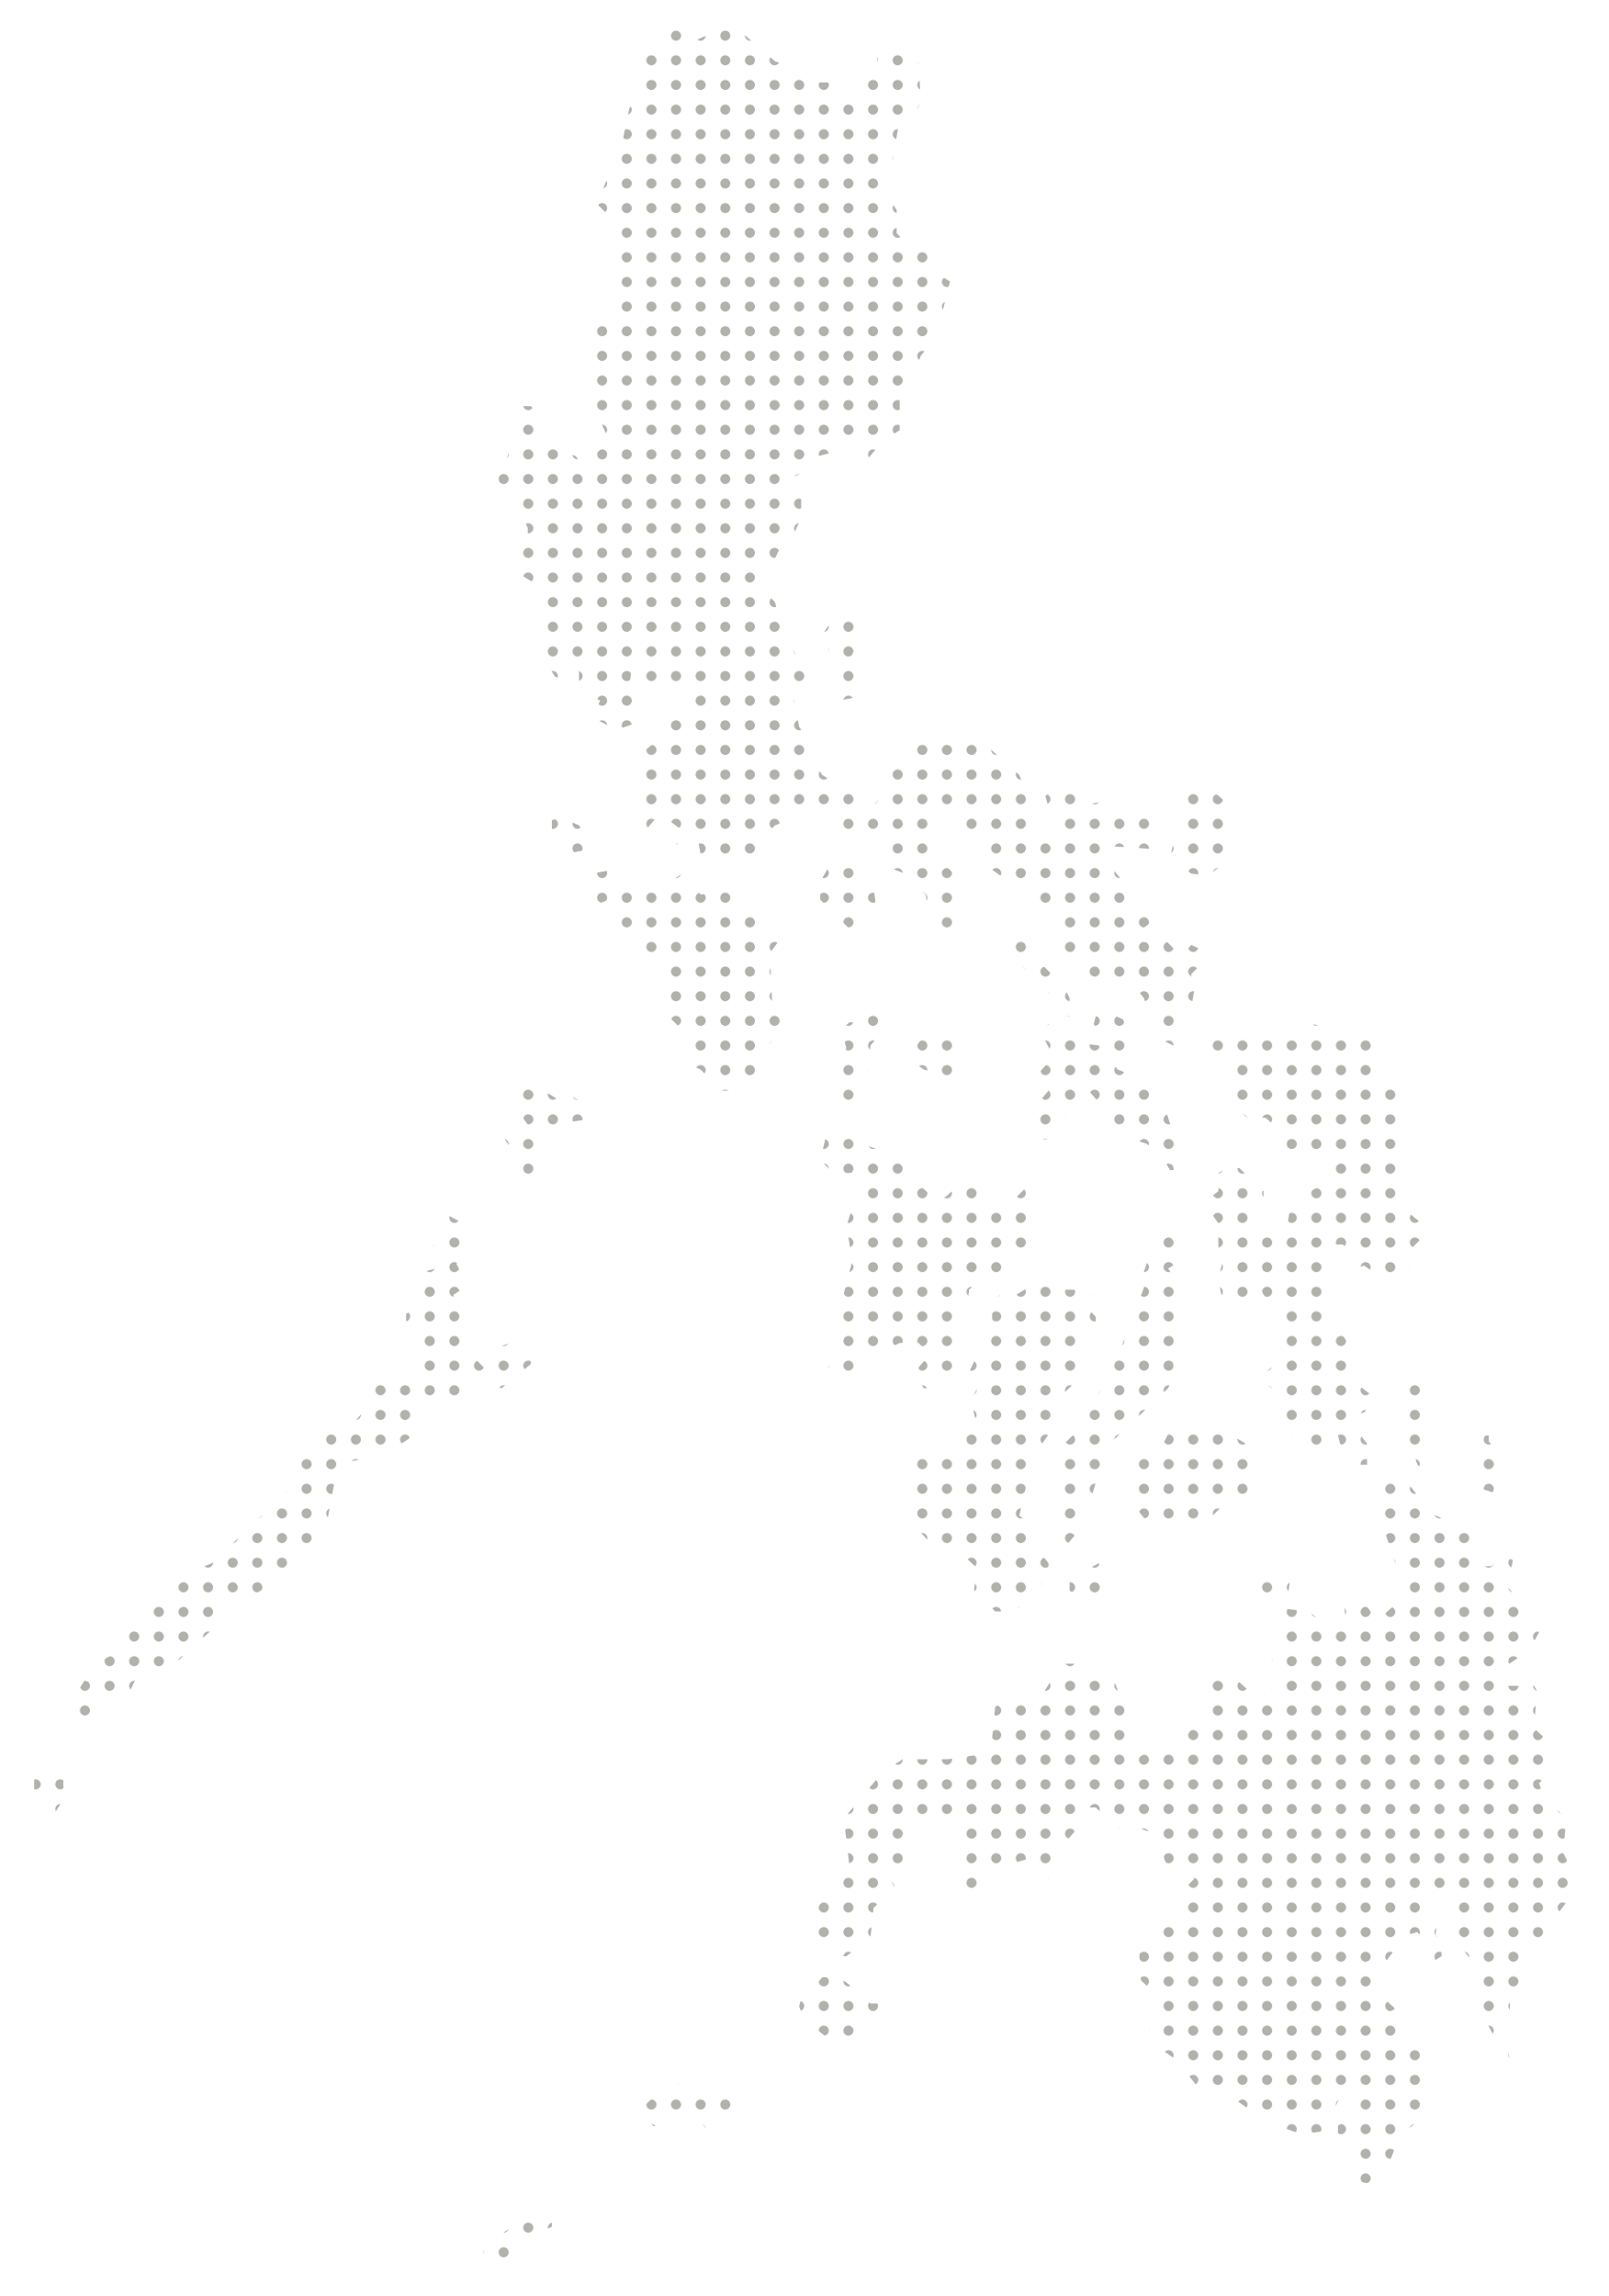
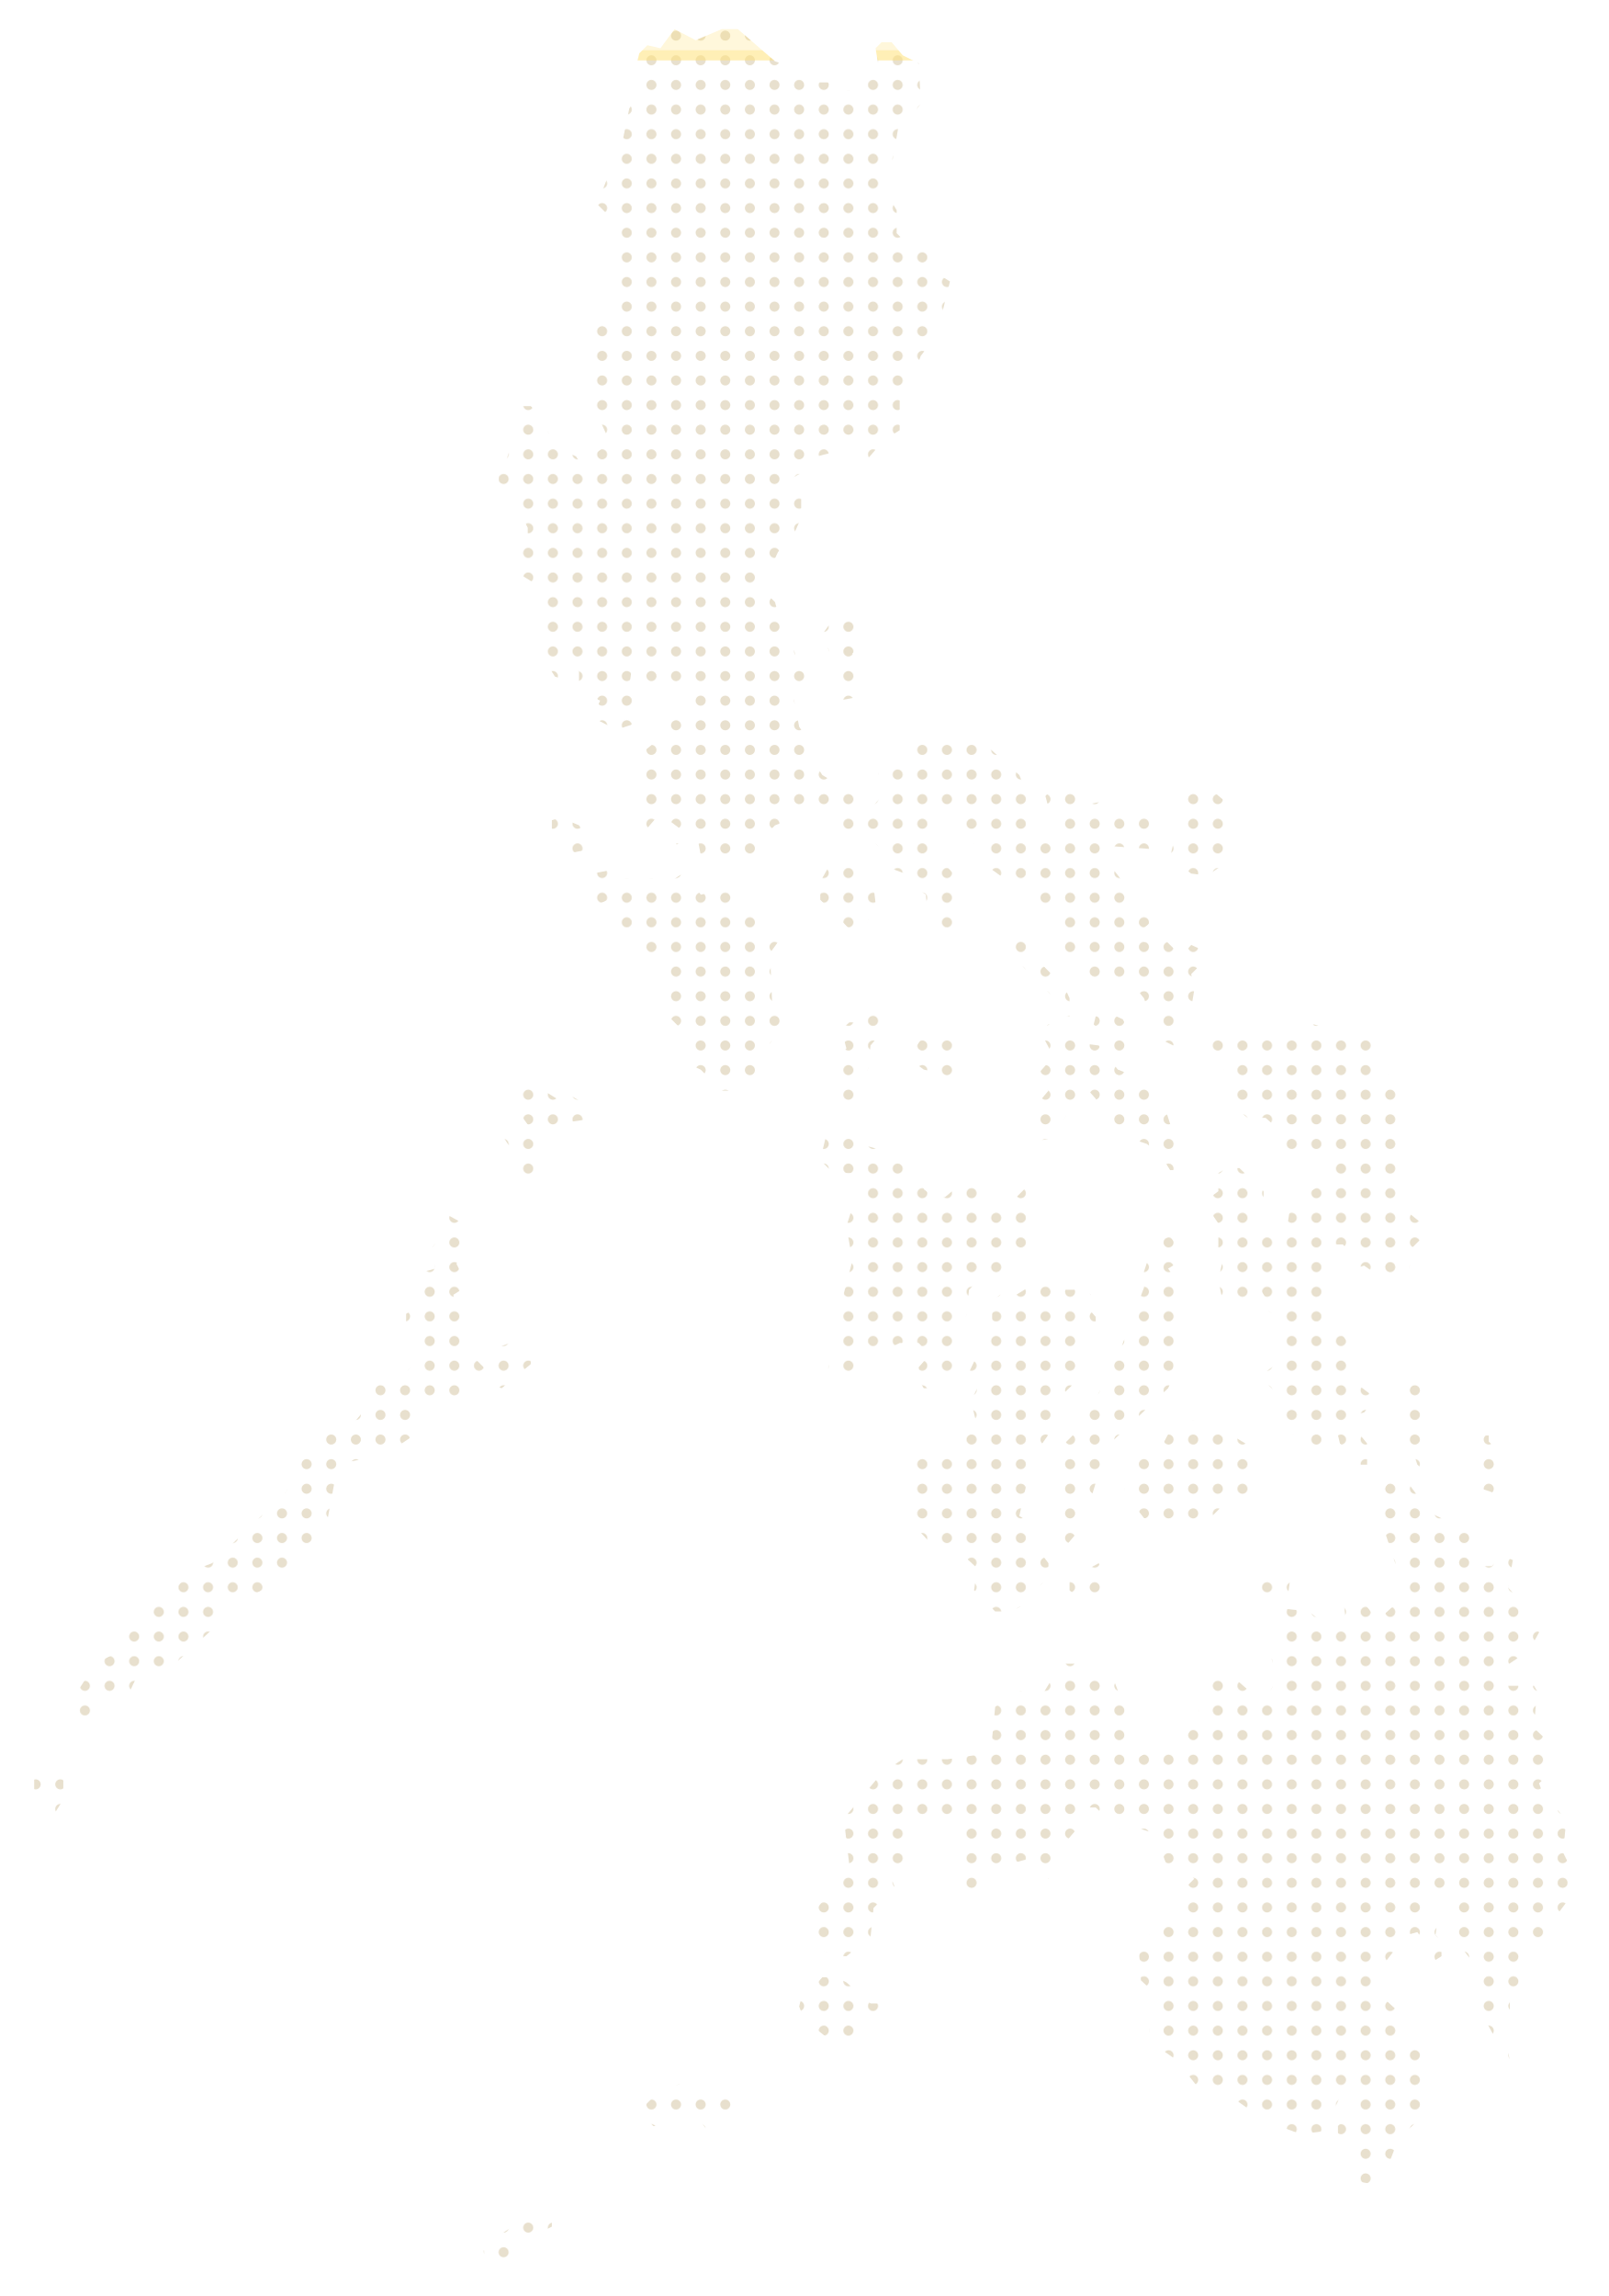
<svg xmlns="http://www.w3.org/2000/svg" viewBox="0 0 160 228.4" role="img" aria-label="Dot-matrix silhouette of the Philippine archipelago">
  <defs>
-     <pattern id="gridDots" width="2.45" height="2.45" patternUnits="userSpaceOnUse">
-       <circle cx="1.1" cy="1.1" r="0.50" fill="#92958B" opacity="0.72" />
+     <style>
+     .pixel {
+       fill: #E6DDC9;
+       opacity: 0.9;
+       animation: dotFlicker 5s ease-in-out infinite;
+     }
+ 
+     .f1 { animation-duration: 3.8s; animation-delay: -1.4s; }
+     .f2 { animation-duration: 5.2s; animation-delay: -3.1s; }
+     .f3 { animation-duration: 4.4s; animation-delay: -0.8s; }
+     .f4 { animation-duration: 6.1s; animation-delay: -4.2s; }
+ 
+     @keyframes dotFlicker {
+       0%, 100% { opacity: 0.9; }
+       45% { opacity: 0.55; }
+       75% { opacity: 1; }
+     }
+ 
+     @media (prefers-reduced-motion: reduce) {
+       .pixel {
+         animation: none;
+       }
+     }
+ 
+     .scan-line {
+       animation: scanMove 7s linear infinite;
+       opacity: 0.55;
+     }
+ 
+     @keyframes scanMove {
+       0% {
+         transform: translateY(-10px);
+         opacity: 0;
+       }
+ 
+       10% {
+         opacity: 0.9;
+       }
+ 
+       90% {
+         opacity: 0.9;
+       }
+ 
+       100% {
+         transform: translateY(240px);
+         opacity: 0.9;
+       }
+     }
+ 
+     @media (prefers-reduced-motion: reduce) {
+       .scan-line {
+         animation: none;
+         opacity: 0;
+       }
+     }
+ 
+   </style>
+     <pattern id="gridDots" width="9.8" height="9.8" patternUnits="userSpaceOnUse">
+       <circle class="pixel f1" cx="1.1" cy="1.1" r="0.5" />
+       <circle class="pixel f3" cx="3.55" cy="1.1" r="0.5" />
+       <circle class="pixel f2" cx="6" cy="1.1" r="0.5" />
+       <circle class="pixel f4" cx="8.45" cy="1.1" r="0.5" />
+       <circle class="pixel f4" cx="1.1" cy="3.55" r="0.5" />
+       <circle class="pixel f2" cx="3.55" cy="3.55" r="0.5" />
+       <circle class="pixel f1" cx="6" cy="3.55" r="0.5" />
+       <circle class="pixel f3" cx="8.45" cy="3.55" r="0.5" />
+       <circle class="pixel f3" cx="1.1" cy="6" r="0.5" />
+       <circle class="pixel f1" cx="3.55" cy="6" r="0.5" />
+       <circle class="pixel f4" cx="6" cy="6" r="0.5" />
+       <circle class="pixel f2" cx="8.45" cy="6" r="0.5" />
+       <circle class="pixel f2" cx="1.1" cy="8.45" r="0.5" />
+       <circle class="pixel f4" cx="3.55" cy="8.45" r="0.5" />
+       <circle class="pixel f3" cx="6" cy="8.45" r="0.5" />
+       <circle class="pixel f1" cx="8.45" cy="8.45" r="0.5" />
    </pattern>
    <clipPath id="islands">
      <path d="M67.1,2.9 L65.7,4.8 L64.4,4.5 L63.6,5.3 L63.4,6.1 L64.4,7.9 L62.6,10.8 L62.0,13.7 L59.4,20.3 L61.3,22.2 L60.7,24.0 L61.3,30.6 L60.7,31.4 L59.1,32.2 L59.1,34.9 L58.6,35.6 L58.9,40.1 L60.5,43.6 L59.9,44.6 L57.8,46.2 L57.3,45.4 L56.2,44.9 L56.5,44.1 L56.0,43.6 L54.9,43.6 L54.4,42.8 L53.6,42.8 L53.1,42.2 L53.3,40.9 L52.8,40.4 L51.2,40.4 L50.7,40.9 L51.0,43.8 L50.4,45.7 L49.6,46.7 L49.6,48.3 L52.0,48.6 L52.0,51.5 L52.5,52.5 L52.5,53.9 L51.7,55.4 L52.0,57.3 L53.3,58.1 L54.1,59.4 L54.1,63.9 L54.7,66.5 L55.2,67.3 L56.0,67.6 L57.0,66.3 L57.6,66.8 L57.6,68.6 L59.7,69.7 L59.1,71.0 L59.4,71.6 L61.3,72.6 L62.8,72.1 L63.6,71.0 L63.6,70.0 L62.6,68.4 L62.8,66.8 L63.6,66.8 L64.7,67.9 L66.8,67.6 L68.4,69.2 L68.4,70.8 L66.8,71.8 L65.7,73.4 L63.1,75.5 L63.1,82.6 L64.2,82.6 L65.5,81.1 L66.3,80.8 L66.8,81.8 L67.6,82.4 L67.1,83.2 L67.3,84.0 L69.4,83.4 L69.7,85.0 L70.2,85.5 L72.1,85.3 L73.1,86.1 L74.2,86.1 L76.6,84.0 L76.6,82.6 L77.1,82.1 L78.4,81.6 L79.2,80.3 L80.5,80.0 L81.8,80.5 L83.2,82.1 L86.6,83.4 L87.4,84.2 L87.9,86.1 L90.0,86.9 L90.6,87.9 L92.1,89.0 L92.4,92.1 L93.7,92.9 L95.3,92.9 L96.1,92.1 L95.3,87.4 L92.9,84.8 L93.2,81.1 L93.7,80.5 L94.5,80.5 L95.0,81.3 L94.8,82.6 L97.4,84.2 L97.7,85.8 L99.5,87.1 L101.7,87.7 L104.8,91.6 L104.8,95.0 L106.1,95.8 L106.9,95.3 L108.3,96.9 L110.1,98.0 L112.5,97.7 L113.8,99.3 L115.1,103.2 L116.7,104.0 L118.0,103.0 L118.0,101.1 L118.5,100.3 L118.8,98.5 L118.5,96.9 L119.6,95.8 L119.6,94.5 L118.5,94.0 L117.8,94.8 L117.2,94.8 L115.9,93.5 L113.8,93.7 L113.3,92.7 L114.3,91.9 L114.3,91.4 L112.2,89.2 L111.7,87.7 L109.8,85.3 L110.9,84.2 L115.1,84.5 L115.9,83.7 L115.6,82.4 L113.0,80.3 L111.2,80.5 L109.8,79.7 L108.3,80.0 L107.5,78.7 L105.9,77.6 L105.1,77.9 L104.0,79.2 L104.3,80.3 L105.3,81.6 L105.1,82.4 L104.0,83.2 L103.0,83.2 L102.2,82.4 L102.7,80.3 L101.4,77.1 L98.5,74.5 L95.0,73.4 L91.4,73.9 L90.0,76.6 L88.7,75.5 L87.4,76.6 L87.4,77.1 L87.9,77.6 L89.0,77.6 L89.5,78.4 L88.7,79.2 L87.7,79.2 L86.6,80.5 L85.8,80.3 L84.5,78.7 L81.8,77.1 L81.1,76.0 L80.8,74.2 L79.5,72.3 L78.9,69.2 L80.8,67.9 L80.8,67.1 L79.2,65.5 L78.4,62.3 L77.6,61.8 L77.1,59.9 L75.5,58.3 L75.5,57.3 L76.8,56.2 L77.4,54.9 L78.9,53.3 L79.7,51.5 L79.7,49.6 L78.7,48.8 L78.9,47.5 L80.3,46.7 L81.3,45.4 L83.2,44.9 L84.8,43.6 L86.1,43.8 L85.3,45.1 L86.1,45.9 L87.9,43.8 L89.5,42.8 L89.5,38.5 L90.8,37.5 L91.6,35.4 L93.2,33.3 L94.5,28.0 L92.4,26.7 L92.7,25.3 L92.1,24.8 L90.6,24.6 L89.2,23.2 L89.2,20.9 L88.2,19.3 L89.5,11.9 L90.0,11.4 L90.8,11.4 L91.6,10.3 L91.4,6.3 L89.8,5.5 L88.7,4.2 L87.7,4.2 L87.1,4.8 L87.4,6.6 L86.6,7.9 L85.3,9.0 L84.0,9.0 L82.6,8.2 L81.3,8.2 L80.0,7.1 L77.1,6.1 L73.4,2.9 L71.8,2.9 L69.2,4.0Z" />
      <path d="M150.5,155.2 L149.4,154.7 L148.4,155.8 L147.3,155.8 L147.3,152.3 L146.0,152.3 L142.3,150.5 L139.9,147.3 L138.3,147.3 L137.3,148.6 L137.3,151.0 L138.9,155.8 L138.9,159.5 L137.8,160.5 L136.5,160.5 L134.9,158.4 L134.1,158.4 L133.6,158.9 L133.9,161.3 L132.8,162.4 L130.2,160.3 L127.5,160.0 L127.0,161.6 L127.8,163.4 L126.5,165.0 L127.0,167.1 L125.9,169.0 L125.4,169.2 L123.0,167.1 L120.7,167.1 L119.6,167.9 L119.1,171.1 L117.5,173.5 L115.4,173.5 L113.0,175.0 L112.2,174.3 L112.7,172.7 L112.5,170.0 L111.4,168.7 L110.6,166.6 L108.8,166.1 L107.7,166.9 L106.9,165.5 L105.6,165.5 L103.8,168.4 L101.1,168.2 L99.0,169.8 L98.7,172.9 L97.7,174.5 L94.3,175.0 L89.8,175.0 L87.7,176.4 L84.2,180.6 L84.0,181.4 L84.5,185.6 L81.3,189.8 L81.1,192.7 L81.6,193.8 L82.9,194.6 L84.2,194.6 L86.6,192.7 L86.9,189.8 L89.0,187.7 L88.4,186.1 L90.6,184.8 L90.3,183.0 L91.6,181.4 L93.7,180.6 L95.3,180.6 L96.1,181.1 L95.3,183.0 L95.3,184.6 L95.8,185.6 L95.0,186.4 L95.0,187.5 L95.6,188.3 L96.4,188.5 L98.0,188.0 L98.2,186.4 L99.5,186.1 L100.3,184.8 L100.9,185.3 L102.7,184.8 L104.3,186.9 L105.9,186.7 L105.9,185.6 L105.1,184.3 L106.9,182.2 L106.7,180.6 L107.5,179.8 L109.0,179.8 L111.2,181.9 L112.7,181.7 L114.3,182.2 L115.1,183.0 L116.2,185.9 L116.7,186.4 L118.3,186.4 L118.8,186.9 L118.0,187.7 L117.2,190.1 L115.1,191.2 L113.3,194.1 L113.5,197.0 L115.1,198.5 L114.3,201.2 L114.3,203.0 L117.0,204.9 L119.3,207.8 L122.8,208.8 L125.9,211.0 L129.4,212.3 L131.7,212.0 L133.3,208.6 L134.1,208.3 L134.7,208.8 L134.7,209.6 L133.1,211.5 L133.1,213.1 L134.9,214.7 L134.9,217.0 L136.8,217.3 L137.8,216.2 L139.1,212.8 L141.3,210.7 L141.8,209.6 L141.5,204.4 L139.7,202.5 L139.1,200.1 L136.8,198.0 L137.0,196.2 L139.9,192.5 L141.0,192.2 L141.8,193.3 L141.8,194.3 L142.6,195.1 L143.4,194.6 L143.4,193.0 L142.8,192.5 L143.1,190.4 L141.8,189.6 L141.8,188.8 L142.6,188.0 L143.4,188.3 L145.2,193.5 L147.3,196.2 L147.3,200.1 L148.6,202.5 L148.9,205.9 L149.7,205.9 L150.2,205.1 L149.7,202.0 L150.2,201.2 L150.2,198.0 L152.1,196.7 L152.3,195.6 L151.8,195.1 L151.8,194.3 L154.2,192.7 L154.2,191.4 L156.0,189.0 L156.0,185.3 L155.5,184.3 L155.8,181.1 L155.0,180.1 L153.9,179.8 L152.9,178.7 L153.4,178.2 L153.1,177.4 L154.5,176.1 L154.5,173.7 L152.6,171.9 L152.9,168.2 L152.6,167.7 L149.2,167.7 L148.6,167.1 L149.7,165.8 L152.1,164.2 L153.1,162.4 L152.6,160.8 L150.0,157.9Z" />
      <path d="M121.2,102.2 L120.4,103.2 L120.4,104.0 L121.7,105.9 L121.7,108.0 L122.8,110.1 L124.1,111.2 L125.9,111.2 L126.7,111.9 L127.3,113.5 L129.6,115.6 L131.5,115.6 L132.0,116.2 L131.2,117.2 L131.2,118.0 L129.4,119.1 L128.3,120.4 L128.1,121.7 L126.5,122.8 L125.1,122.8 L124.4,121.5 L125.7,120.1 L125.7,118.5 L123.3,116.2 L122.0,116.2 L121.2,116.7 L121.2,118.5 L120.4,119.1 L120.1,120.1 L121.2,121.7 L121.2,124.1 L121.7,125.1 L121.2,127.3 L121.5,128.8 L122.5,129.9 L123.8,129.9 L124.6,128.6 L125.4,128.3 L125.9,129.1 L125.9,130.2 L127.3,131.2 L127.0,132.5 L127.5,134.4 L127.3,135.4 L125.9,136.5 L126.2,137.8 L127.3,138.9 L127.0,141.8 L128.1,142.6 L129.6,142.8 L130.7,144.4 L132.0,144.7 L132.5,144.2 L132.5,143.1 L131.5,141.8 L131.7,138.9 L132.3,139.4 L133.3,143.6 L134.4,144.4 L135.2,145.7 L136.0,145.7 L136.0,143.6 L133.9,141.0 L135.7,140.5 L136.2,139.9 L136.2,138.6 L134.1,137.0 L134.4,135.7 L133.9,133.3 L131.5,129.9 L132.5,128.6 L132.8,127.3 L132.3,126.2 L132.3,124.4 L132.8,123.8 L133.6,123.8 L134.1,124.4 L134.1,125.7 L134.7,126.2 L135.7,125.9 L137.3,127.0 L139.4,127.3 L140.2,126.2 L140.5,124.1 L141.8,122.8 L141.8,122.0 L140.2,120.7 L139.1,118.5 L139.7,114.3 L138.6,113.0 L139.7,111.9 L139.7,110.9 L139.1,110.1 L139.9,108.8 L138.6,107.2 L136.8,106.4 L136.8,105.9 L137.6,105.1 L136.5,103.5 L134.7,102.2 L132.3,102.4 L130.7,101.9 L128.1,103.2 L123.8,103.0 L122.5,102.2Z" />
      <path d="M45.7,121.5 L44.6,120.9 L43.8,121.5 L43.6,123.3 L43.0,124.1 L43.3,126.2 L42.2,126.5 L42.0,127.3 L42.2,130.2 L41.2,130.2 L40.4,130.7 L40.4,132.0 L42.0,133.3 L41.7,135.2 L39.6,137.3 L39.1,137.0 L39.1,136.5 L38.0,136.5 L37.2,138.1 L36.2,138.6 L35.9,140.7 L35.4,141.3 L33.5,141.3 L31.4,143.4 L29.6,146.0 L28.5,148.4 L21.1,155.5 L19.0,156.3 L16.1,159.5 L15.0,159.5 L14.3,160.0 L11.4,164.5 L9.5,165.5 L7.1,169.2 L7.1,171.1 L8.7,171.1 L11.1,169.2 L12.7,168.7 L13.7,166.6 L15.8,166.6 L17.4,165.5 L21.1,162.1 L23.2,158.7 L25.1,158.7 L27.5,157.4 L30.9,153.7 L31.4,152.3 L32.5,151.6 L33.3,147.3 L34.3,145.5 L38.3,144.7 L40.7,143.1 L41.2,142.3 L41.5,140.5 L42.8,139.1 L45.7,139.1 L48.3,136.2 L49.1,137.8 L49.9,138.1 L52.8,135.7 L52.8,134.7 L50.7,133.6 L49.9,133.9 L48.3,136.2 L47.3,135.2 L47.3,134.1 L46.2,133.1 L46.2,131.0 L45.4,130.4 L45.1,128.8 L45.9,128.3 L45.9,126.7 L45.4,125.7 L46.7,124.6 L46.7,122.5Z" />
      <path d="M108.0,128.3 L105.1,128.3 L103.2,127.5 L101.1,128.8 L99.5,128.8 L98.7,129.4 L98.7,131.7 L96.4,136.5 L97.2,138.1 L96.6,139.4 L97.2,141.8 L94.5,144.4 L92.9,143.9 L91.9,144.2 L90.0,147.1 L90.8,151.6 L93.2,154.2 L95.0,154.7 L95.6,154.5 L97.2,156.0 L96.9,158.2 L99.0,160.3 L100.6,160.3 L101.7,159.7 L104.3,156.8 L104.3,155.5 L102.7,153.4 L102.2,151.3 L101.4,150.8 L102.2,147.3 L102.2,145.7 L104.8,142.0 L105.3,139.1 L107.7,136.8 L107.5,133.9 L109.0,131.7 L109.0,131.0 L108.3,130.2 L108.5,128.8Z" />
      <path d="M82.9,112.7 L82.1,113.3 L81.6,115.4 L82.9,116.7 L85.0,116.7 L85.3,118.5 L84.2,122.0 L84.8,125.4 L83.7,129.6 L82.6,131.7 L82.9,134.7 L82.4,136.0 L82.4,137.6 L83.4,138.1 L87.1,134.7 L89.5,133.6 L91.4,133.6 L92.1,134.4 L92.1,135.2 L91.4,136.0 L91.4,137.3 L91.9,138.1 L92.9,138.1 L94.3,137.3 L95.8,134.4 L95.8,133.6 L94.5,132.3 L94.5,131.7 L96.1,131.0 L96.4,128.3 L96.9,127.8 L99.3,127.3 L101.1,125.1 L102.4,124.9 L102.4,120.1 L103.2,118.3 L102.2,118.0 L100.3,119.9 L98.7,119.3 L96.9,117.5 L95.3,118.0 L94.0,119.1 L92.9,119.1 L91.9,118.3 L91.6,117.0 L90.0,116.2 L88.4,114.6 L85.5,113.8 L84.2,112.7Z" />
      <path d="M58.9,86.9 L58.3,87.4 L58.3,89.0 L59.4,90.0 L60.5,89.5 L61.0,90.3 L61.0,91.6 L65.2,95.6 L65.7,96.9 L65.5,100.1 L67.6,102.2 L68.6,105.9 L69.7,106.4 L71.8,108.5 L72.9,108.5 L73.7,107.7 L75.2,107.2 L75.8,106.7 L76.0,104.6 L77.6,102.4 L77.6,100.9 L76.8,99.5 L76.6,94.8 L77.4,93.7 L77.4,92.7 L75.0,91.4 L73.7,89.2 L72.3,88.4 L69.7,89.0 L68.4,86.6 L66.3,87.9 L65.0,87.4 L61.8,87.4 L60.5,86.6Z" />
      <path d="M116.4,123.0 L115.4,123.3 L114.6,124.1 L113.8,126.5 L113.8,128.1 L111.4,134.4 L107.7,141.8 L105.6,143.9 L105.9,146.3 L104.6,148.9 L104.6,153.4 L105.1,153.9 L106.1,153.7 L107.7,151.8 L110.1,143.9 L116.2,138.1 L116.7,137.0 L117.0,127.3 L116.2,126.2 L117.0,125.7 L117.0,123.8Z" />
      <path d="M124.4,143.9 L120.1,141.3 L118.0,141.3 L116.4,142.3 L115.4,144.2 L113.0,145.2 L111.9,146.3 L111.9,148.6 L113.8,151.0 L115.1,151.6 L117.8,151.0 L119.3,151.6 L120.1,151.3 L122.2,149.2 L124.1,148.9 L124.9,148.1Z" />
      <path d="M104.3,101.9 L103.8,102.4 L103.8,103.2 L104.8,105.1 L103.2,106.9 L103.2,107.5 L104.3,108.5 L102.7,110.4 L102.2,112.5 L103.0,113.5 L104.3,113.3 L105.6,111.9 L106.7,109.6 L108.3,108.5 L109.0,109.3 L110.1,111.7 L111.2,112.2 L111.7,113.0 L114.1,113.8 L115.6,115.1 L116.4,116.4 L117.0,116.4 L117.2,114.3 L115.6,109.3 L114.6,108.3 L113.5,108.0 L112.5,106.9 L111.2,106.4 L109.3,104.0 L107.7,103.8 L105.3,101.9Z" />
      <path d="M119.3,77.6 L118.5,77.9 L118.0,78.9 L118.0,82.1 L116.7,84.0 L116.4,85.3 L118.5,86.9 L120.1,87.1 L122.0,85.8 L122.0,84.8 L122.8,83.2 L122.8,81.6 L122.2,80.0 L120.9,78.9 L120.7,78.2Z" />
      <path d="M81.8,196.7 L81.1,197.5 L81.1,198.0 L79.7,198.8 L79.5,199.6 L80.0,200.9 L82.4,202.8 L85.0,202.8 L85.8,201.7 L85.8,200.9 L87.4,200.4 L87.9,199.3 L86.6,199.3 L84.2,197.2 L83.2,196.7Z" />
      <path d="M86.6,100.3 L86.1,100.3 L85.0,101.7 L84.5,101.7 L83.7,102.4 L84.2,104.3 L83.2,105.3 L82.9,106.4 L83.7,107.7 L83.7,109.3 L84.2,110.1 L85.0,110.1 L86.1,108.5 L86.6,104.0 L87.7,102.7 L87.7,101.1Z" />
      <path d="M82.4,86.3 L81.6,87.7 L81.6,89.5 L84.5,92.4 L86.1,92.1 L87.1,89.8 L86.9,88.2 L85.3,86.3Z" />
      <path d="M63.9,210.4 L65.0,211.5 L66.0,211.5 L67.1,210.4 L67.6,211.0 L69.2,210.4 L70.2,211.7 L72.1,211.0 L73.1,209.9 L73.1,209.4 L72.1,208.6 L70.2,208.8 L68.9,207.5 L67.6,207.3 L65.0,208.6 L64.2,209.4Z" />
      <path d="M51.0,107.7 L51.0,109.8 L53.1,112.7 L53.9,113.0 L56.0,111.7 L58.1,111.4 L57.8,109.6 L56.8,109.0 L55.4,109.3 L52.0,107.2Z" />
      <path d="M141.3,136.5 L139.1,138.6 L139.4,141.3 L138.9,142.8 L140.5,144.2 L141.0,145.7 L142.3,146.8 L142.3,142.0 L141.5,140.7 L142.3,138.9 L142.3,137.0Z" />
      <path d="M84.8,61.5 L82.6,62.0 L81.8,63.1 L83.4,67.1 L83.4,68.1 L82.9,68.6 L83.4,69.7 L85.0,69.4 L85.8,68.4 L85.8,67.1 L84.8,65.0 L85.8,64.2 L86.1,62.3Z" />
      <path d="M100.1,92.9 L99.5,93.5 L100.1,95.6 L101.7,96.1 L104.6,99.0 L105.1,100.6 L105.6,101.1 L106.4,101.1 L106.4,99.3 L105.9,98.2 L103.8,96.1 L103.0,94.3 L101.4,92.9Z" />
      <path d="M54.9,220.2 L53.3,219.9 L48.6,223.1 L48.1,223.9 L48.3,225.2 L49.9,225.5 L52.3,223.1 L53.3,222.8 L53.9,222.0 L54.9,221.5Z" />
      <path d="M91.9,103.0 L90.8,104.6 L90.8,105.6 L91.9,106.4 L93.2,106.7 L94.3,107.7 L95.0,107.7 L95.8,106.7 L95.6,104.3 L94.8,103.5Z" />
      <path d="M147.6,142.8 L147.1,143.4 L147.1,144.4 L146.0,146.5 L146.8,147.9 L148.9,148.6 L149.7,147.6 L149.7,146.8 L148.9,145.2 L148.9,144.2 L148.1,143.4 L148.1,142.8Z" />
      <path d="M50.7,112.2 L50.2,113.3 L51.7,115.6 L52.0,117.8 L53.3,117.8 L54.1,116.2 L54.1,114.6 L52.0,112.5Z" />
      <path d="M109.0,101.1 L108.8,101.9 L110.4,103.5 L110.9,105.1 L112.2,105.9 L113.0,105.6 L113.0,104.0 L111.7,101.4 L110.6,100.9Z" />
      <path d="M5.5,175.8 L4.0,176.1 L3.4,176.9 L3.4,178.2 L4.8,180.6 L5.3,180.6 L6.3,179.0 L6.3,176.4Z" />
      <path d="M109.3,155.5 L106.4,157.1 L106.4,158.2 L107.2,158.9 L108.8,159.2 L110.4,158.4 L110.4,157.6Z" />
      <path d="M54.9,81.6 L54.9,83.7 L57.0,84.8 L58.6,84.5 L58.6,83.7 L57.6,82.1 L55.7,81.3Z" />
      <path d="M125.4,156.3 L124.9,157.4 L125.1,158.7 L126.5,159.5 L127.5,159.5 L128.1,158.9 L128.3,157.4 L127.3,156.3Z" />
    </clipPath>
  </defs>
  <g clip-path="url(#islands)">
    <rect width="160" height="228.4" fill="url(#gridDots)" />
-     <rect x="42.8" y="69.7" width="48" height="48" fill="url(#goldDots)" opacity=".22" />
+     <g class="scan-line">
+       <rect x="0" y="0" width="160" height="6" fill="#FFD95A" opacity="0.4" />
+       <rect x="0" y="5" width="160" height="1" fill="#FFE27A" opacity="1" />
+     </g>
  </g>
</svg>
